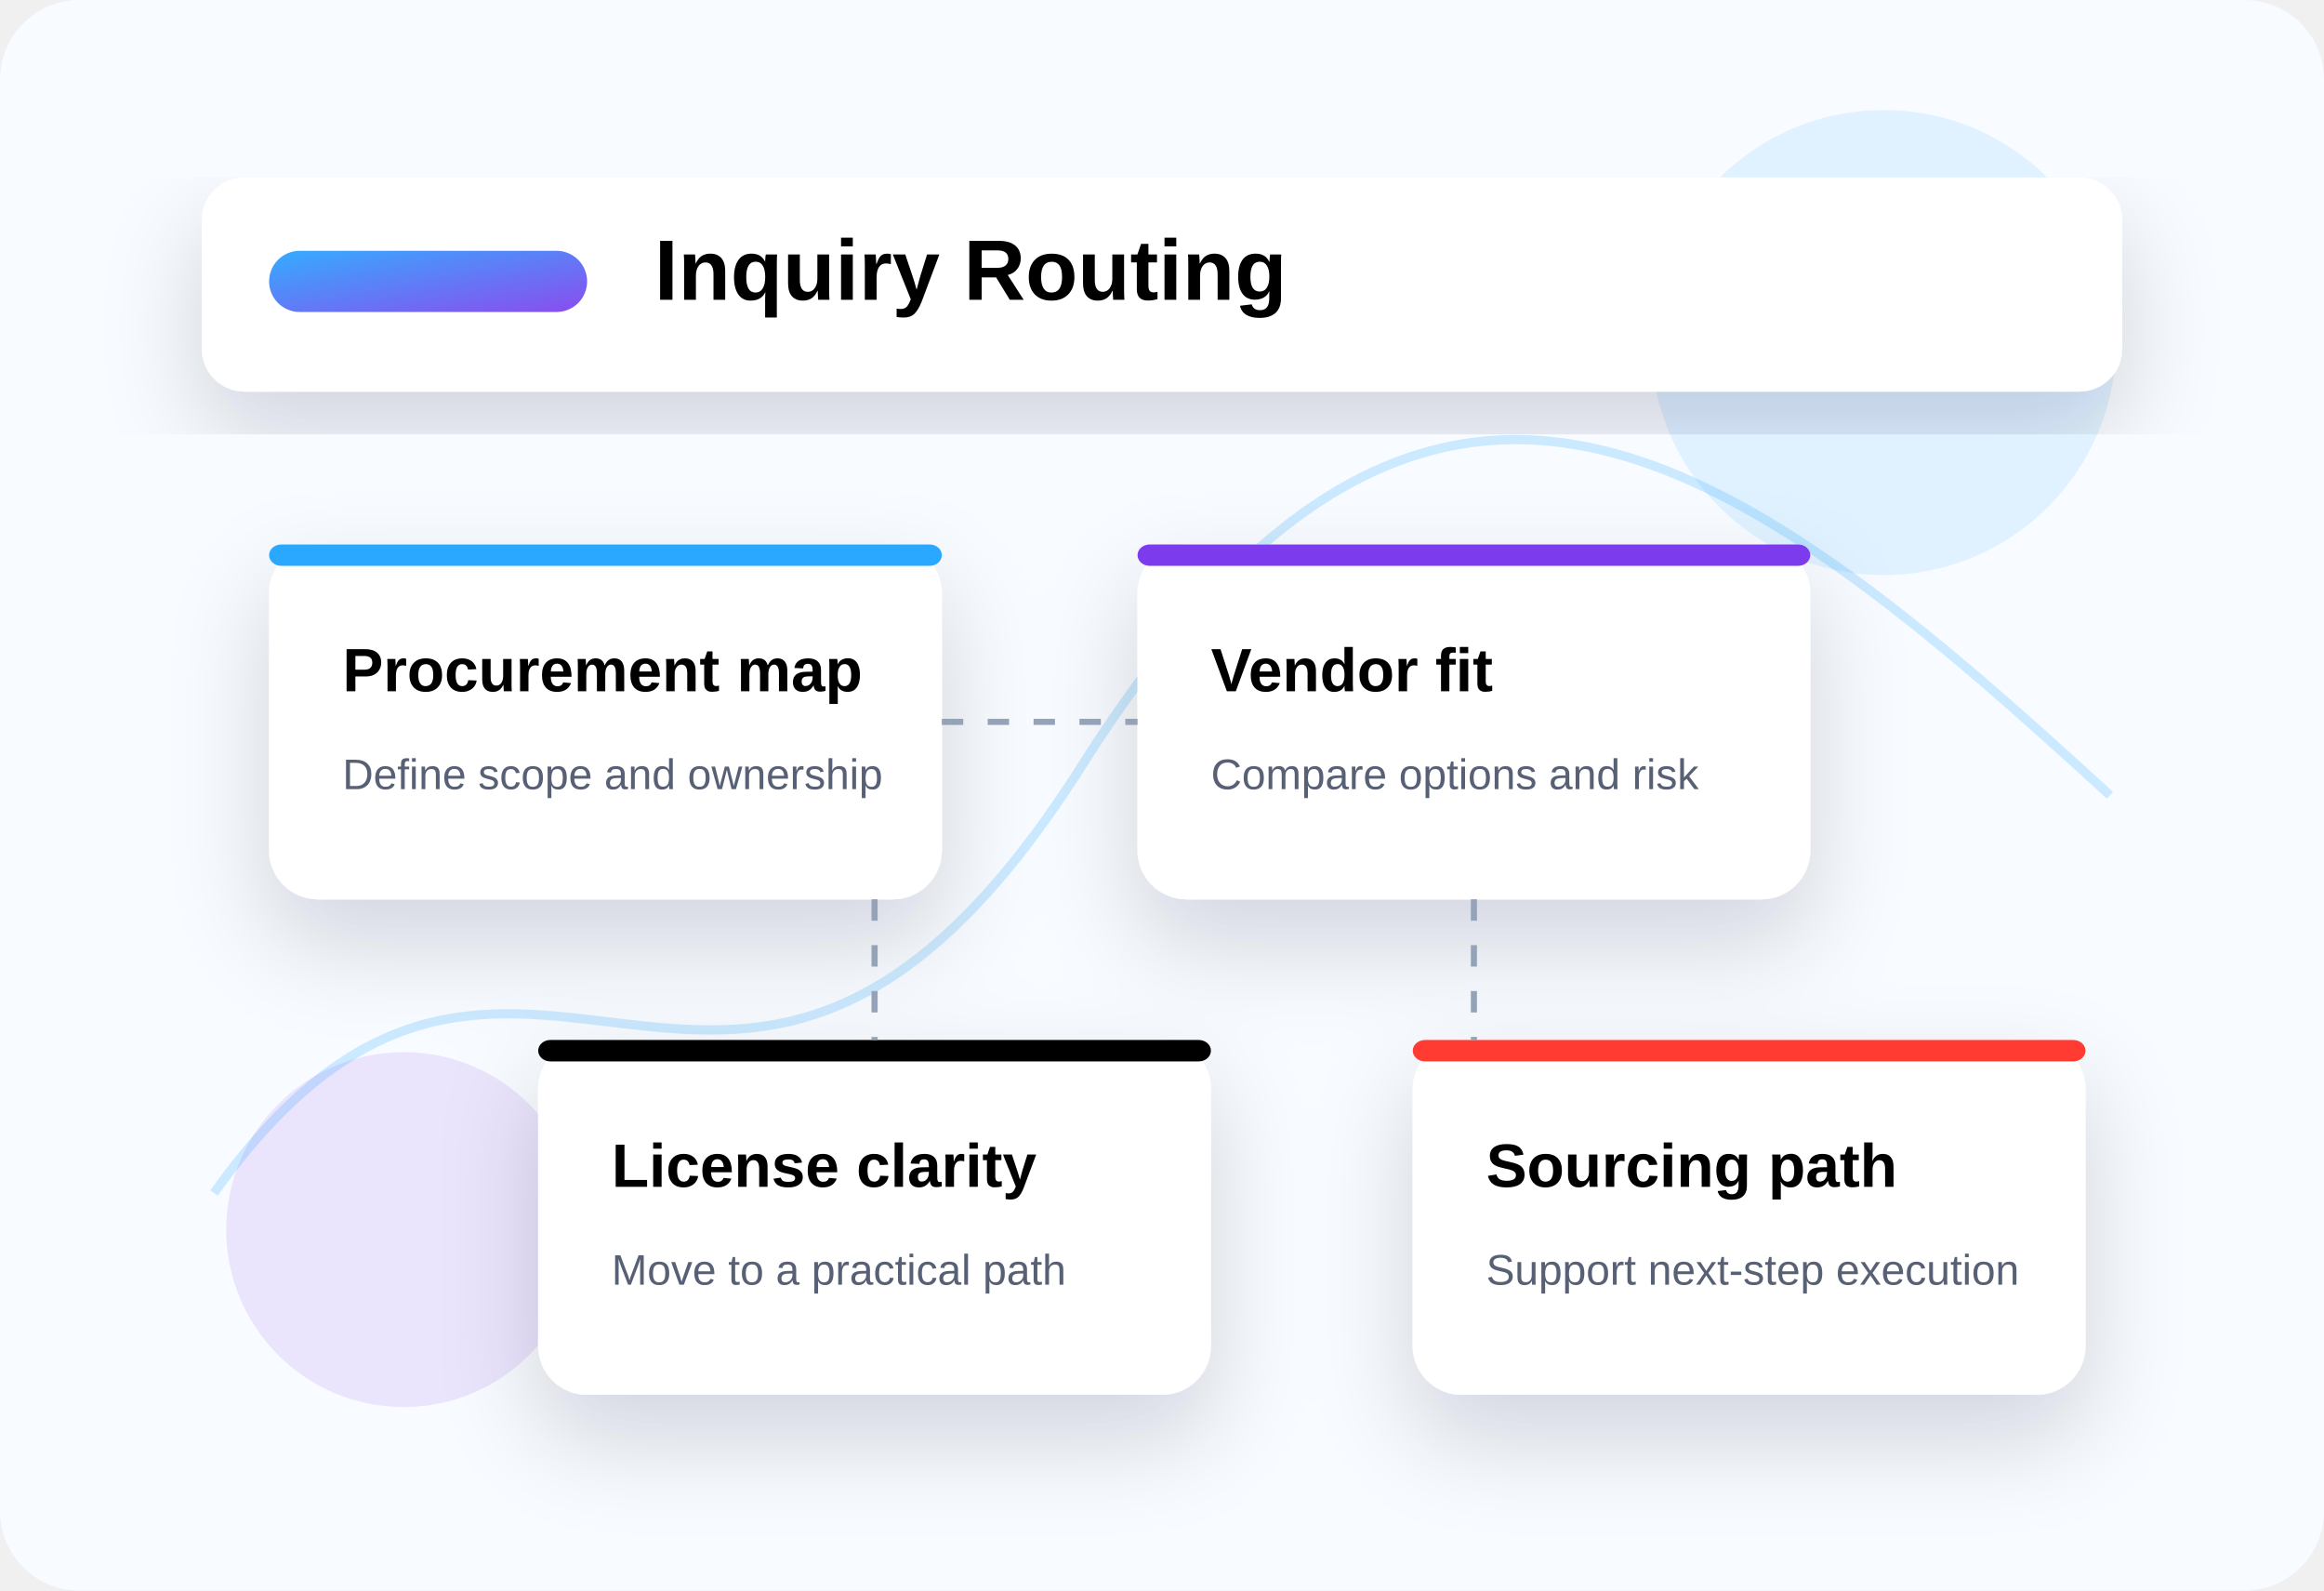
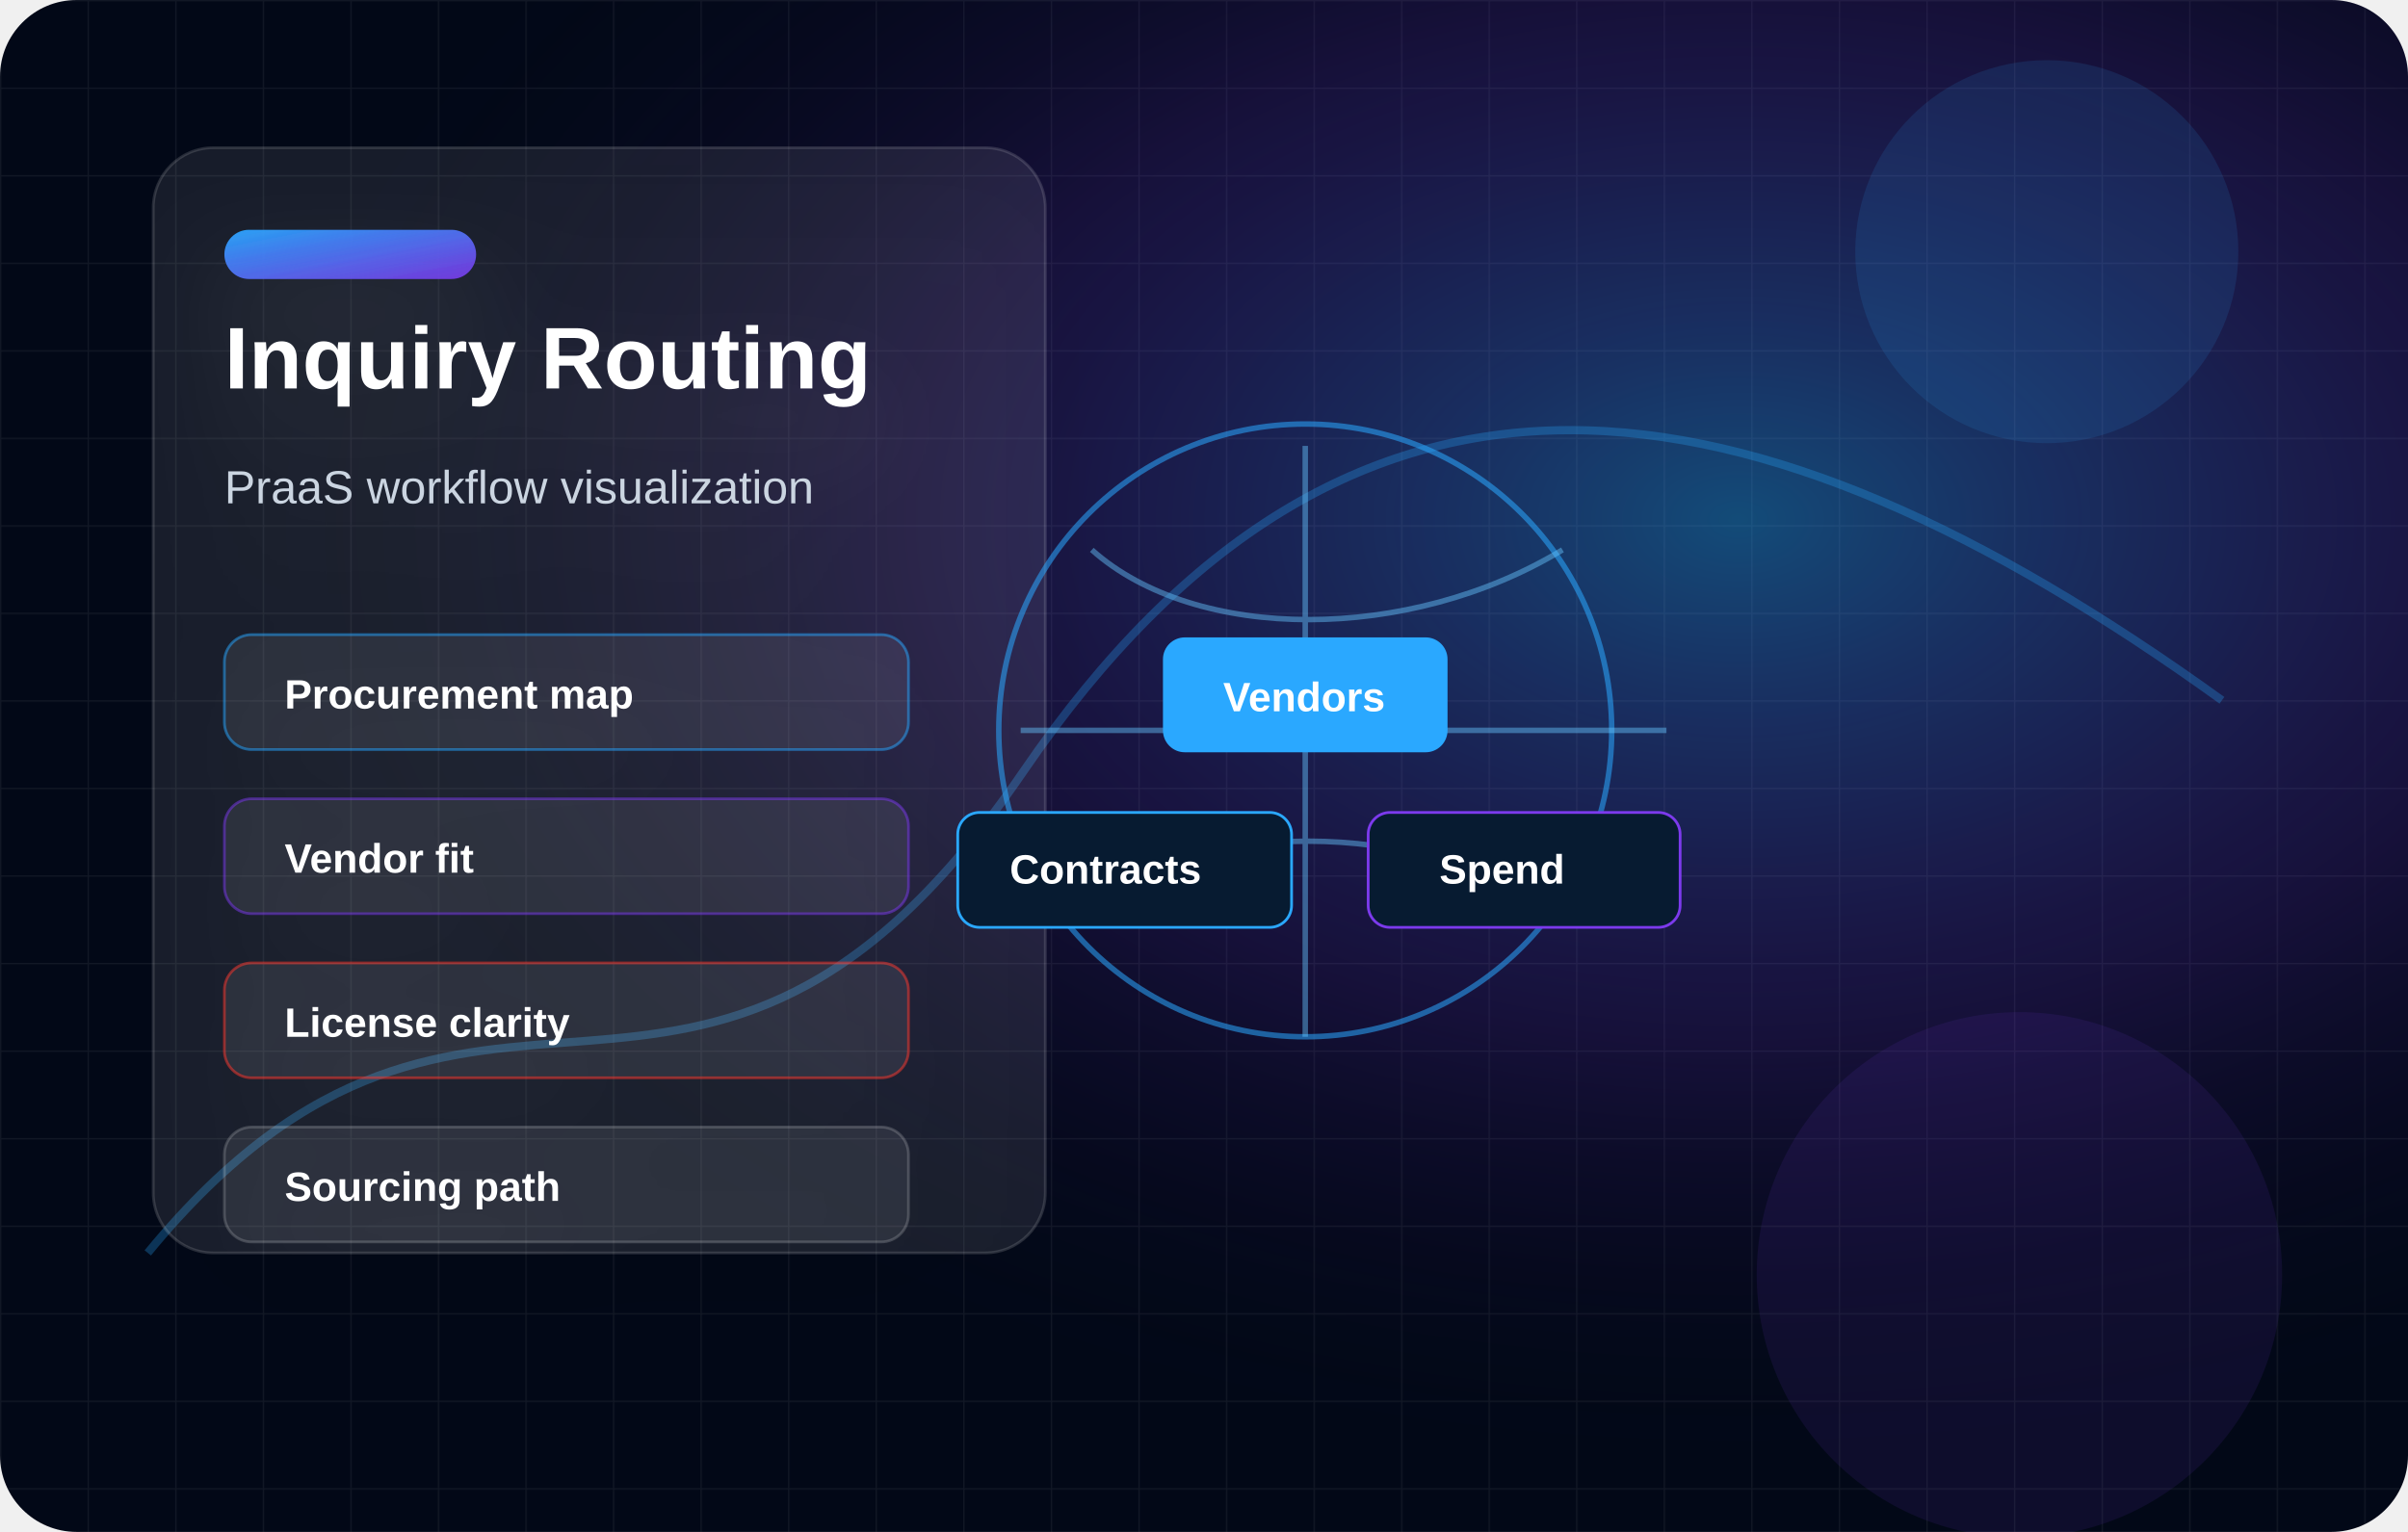
- <svg xmlns="http://www.w3.org/2000/svg" width="760" height="520" viewBox="0 0 760 520" role="img" aria-labelledby="title desc">
+ <svg xmlns="http://www.w3.org/2000/svg" width="880" height="560" viewBox="0 0 880 560" role="img" aria-labelledby="title desc">
  <defs>
    <linearGradient id="g" x1="0" y1="0" x2="1" y2="1">
      <stop offset="0" stop-color="#2AA8FF" stop-opacity=".95" />
      <stop offset="1" stop-color="#7C3AED" stop-opacity=".9" />
    </linearGradient>
+     <radialGradient id="r" cx=".72" cy=".34" r=".62">
+       <stop offset="0" stop-color="#2AA8FF" stop-opacity=".42" />
+       <stop offset=".55" stop-color="#7C3AED" stop-opacity=".16" />
+       <stop offset="1" stop-color="#020817" stop-opacity="0" />
+     </radialGradient>
+     <pattern id="grid" width="32" height="32" patternUnits="userSpaceOnUse">
+       <path d="M32 0H0V32" fill="none" stroke="#ffffff" stroke-opacity=".06" />
+     </pattern>
    <filter id="s" x="-20%" y="-20%" width="140%" height="140%">
-       <feDropShadow dx="0" dy="14" stdDeviation="16" flood-color="#0f172a" flood-opacity=".16" />
+       <feDropShadow dx="0" dy="18" stdDeviation="18" flood-color="#000000" flood-opacity=".28" />
    </filter>
  </defs>
-   <rect width="760" height="520" rx="26" fill="#f8fbff" />
-   <path d="M70 390 C170 250 240 430 354 250 S570 150 690 260" fill="none" stroke="#2AA8FF" stroke-width="3" stroke-opacity=".22" />
-   <circle cx="616" cy="112" r="76" fill="#2AA8FF" opacity=".12" />
-   <circle cx="132" cy="402" r="58" fill="#7C3AED" opacity=".12" />
-   <rect x="66" y="58" width="628" height="70" rx="14" fill="#fff" filter="url(#s)" />
-   <rect x="88" y="82" width="104" height="20" rx="10" fill="url(#g)" />
-   <text x="214" y="98" font-family="Segoe UI, Arial" font-size="28" font-weight="800" fill="#000">Inquiry Routing</text>
+   <rect width="880" height="560" rx="28" fill="#020817" />
+   <rect width="880" height="560" rx="28" fill="url(#grid)" />
+   <rect width="880" height="560" rx="28" fill="url(#r)" />
+   <path d="M54 458 C174 312 255 456 374 282 S640 132 812 256" fill="none" stroke="#2AA8FF" stroke-width="3" stroke-opacity=".28" />
  <g filter="url(#s)">
-     <rect x="88" y="178" width="220" height="116" rx="16" fill="#fff" />
-     <rect x="88" y="178" width="220" height="7" rx="4" fill="#2AA8FF" />
-     <text x="112" y="226" font-family="Segoe UI, Arial" font-size="20" font-weight="800" fill="#000">Procurement map</text>
-     <text x="112" y="258" font-family="Segoe UI, Arial" font-size="14" fill="#586174">Define scope and ownership</text>
-     <rect x="372" y="178" width="220" height="116" rx="16" fill="#fff" />
-     <rect x="372" y="178" width="220" height="7" rx="4" fill="#7C3AED" />
-     <text x="396" y="226" font-family="Segoe UI, Arial" font-size="20" font-weight="800" fill="#000">Vendor fit</text>
-     <text x="396" y="258" font-family="Segoe UI, Arial" font-size="14" fill="#586174">Compare options and risk</text>
-     <rect x="176" y="340" width="220" height="116" rx="16" fill="#fff" />
-     <rect x="176" y="340" width="220" height="7" rx="4" fill="#000" />
-     <text x="200" y="388" font-family="Segoe UI, Arial" font-size="20" font-weight="800" fill="#000">License clarity</text>
-     <text x="200" y="420" font-family="Segoe UI, Arial" font-size="14" fill="#586174">Move to a practical path</text>
-     <rect x="462" y="340" width="220" height="116" rx="16" fill="#fff" />
-     <rect x="462" y="340" width="220" height="7" rx="4" fill="#ff3b30" />
-     <text x="486" y="388" font-family="Segoe UI, Arial" font-size="20" font-weight="800" fill="#000">Sourcing path</text>
-     <text x="486" y="420" font-family="Segoe UI, Arial" font-size="14" fill="#586174">Support next-step execution</text>
+     <rect x="56" y="54" width="326" height="404" rx="22" fill="rgba(255,255,255,.08)" stroke="rgba(255,255,255,.14)" />
+     <rect x="82" y="84" width="92" height="18" rx="9" fill="url(#g)" />
+     <text x="82" y="142" font-family="Segoe UI, Arial" font-size="32" font-weight="850" fill="#fff">Inquiry Routing</text>
+     <text x="82" y="184" font-family="Segoe UI, Arial" font-size="17" fill="#cbd5e1">PraaS workflow visualization</text>
+     <g font-family="Segoe UI, Arial" font-size="15" font-weight="800" fill="#fff">
+       <rect x="82" y="232" width="250" height="42" rx="10" fill="rgba(255,255,255,.08)" stroke="#2AA8FF" stroke-opacity=".5" />
+       <text x="104" y="259">Procurement map</text>
+       <rect x="82" y="292" width="250" height="42" rx="10" fill="rgba(255,255,255,.08)" stroke="#7C3AED" stroke-opacity=".5" />
+       <text x="104" y="319">Vendor fit</text>
+       <rect x="82" y="352" width="250" height="42" rx="10" fill="rgba(255,255,255,.08)" stroke="#ff3b30" stroke-opacity=".5" />
+       <text x="104" y="379">License clarity</text>
+       <rect x="82" y="412" width="250" height="42" rx="10" fill="rgba(255,255,255,.08)" stroke="#ffffff" stroke-opacity=".18" />
+       <text x="104" y="439">Sourcing path</text>
+     </g>
  </g>
-   <path d="M308 236 H372 M482 294 V340 M286 294 V340" stroke="#94a3b8" stroke-width="2" stroke-dasharray="7 8" />
+   <g class="motif procurement" transform="translate(345 155)">
+     <circle cx="132" cy="112" r="112" fill="none" stroke="#2AA8FF" stroke-width="2" stroke-opacity=".55" />
+     <path d="M28 112 H264 M132 8 V224 M54 46 C92 80 170 80 226 46 M54 178 C92 144 170 144 226 178" fill="none" stroke="#66c7ff" stroke-width="2" stroke-opacity=".45" />
+     <g fill="#fff" font-family="Segoe UI, Arial" font-weight="800" font-size="15">
+       <rect x="80" y="78" width="104" height="42" rx="8" fill="#2AA8FF" />
+       <text x="102" y="105">Vendors</text>
+       <rect x="5" y="142" width="122" height="42" rx="8" fill="#071b31" stroke="#2AA8FF" />
+       <text x="24" y="168">Contracts</text>
+       <rect x="155" y="142" width="114" height="42" rx="8" fill="#071b31" stroke="#7C3AED" />
+       <text x="181" y="168">Spend</text>
+     </g>
+   </g>
+   <circle cx="748" cy="92" r="70" fill="#2AA8FF" opacity=".12" />
+   <circle cx="738" cy="466" r="96" fill="#7C3AED" opacity=".1" />
</svg>
